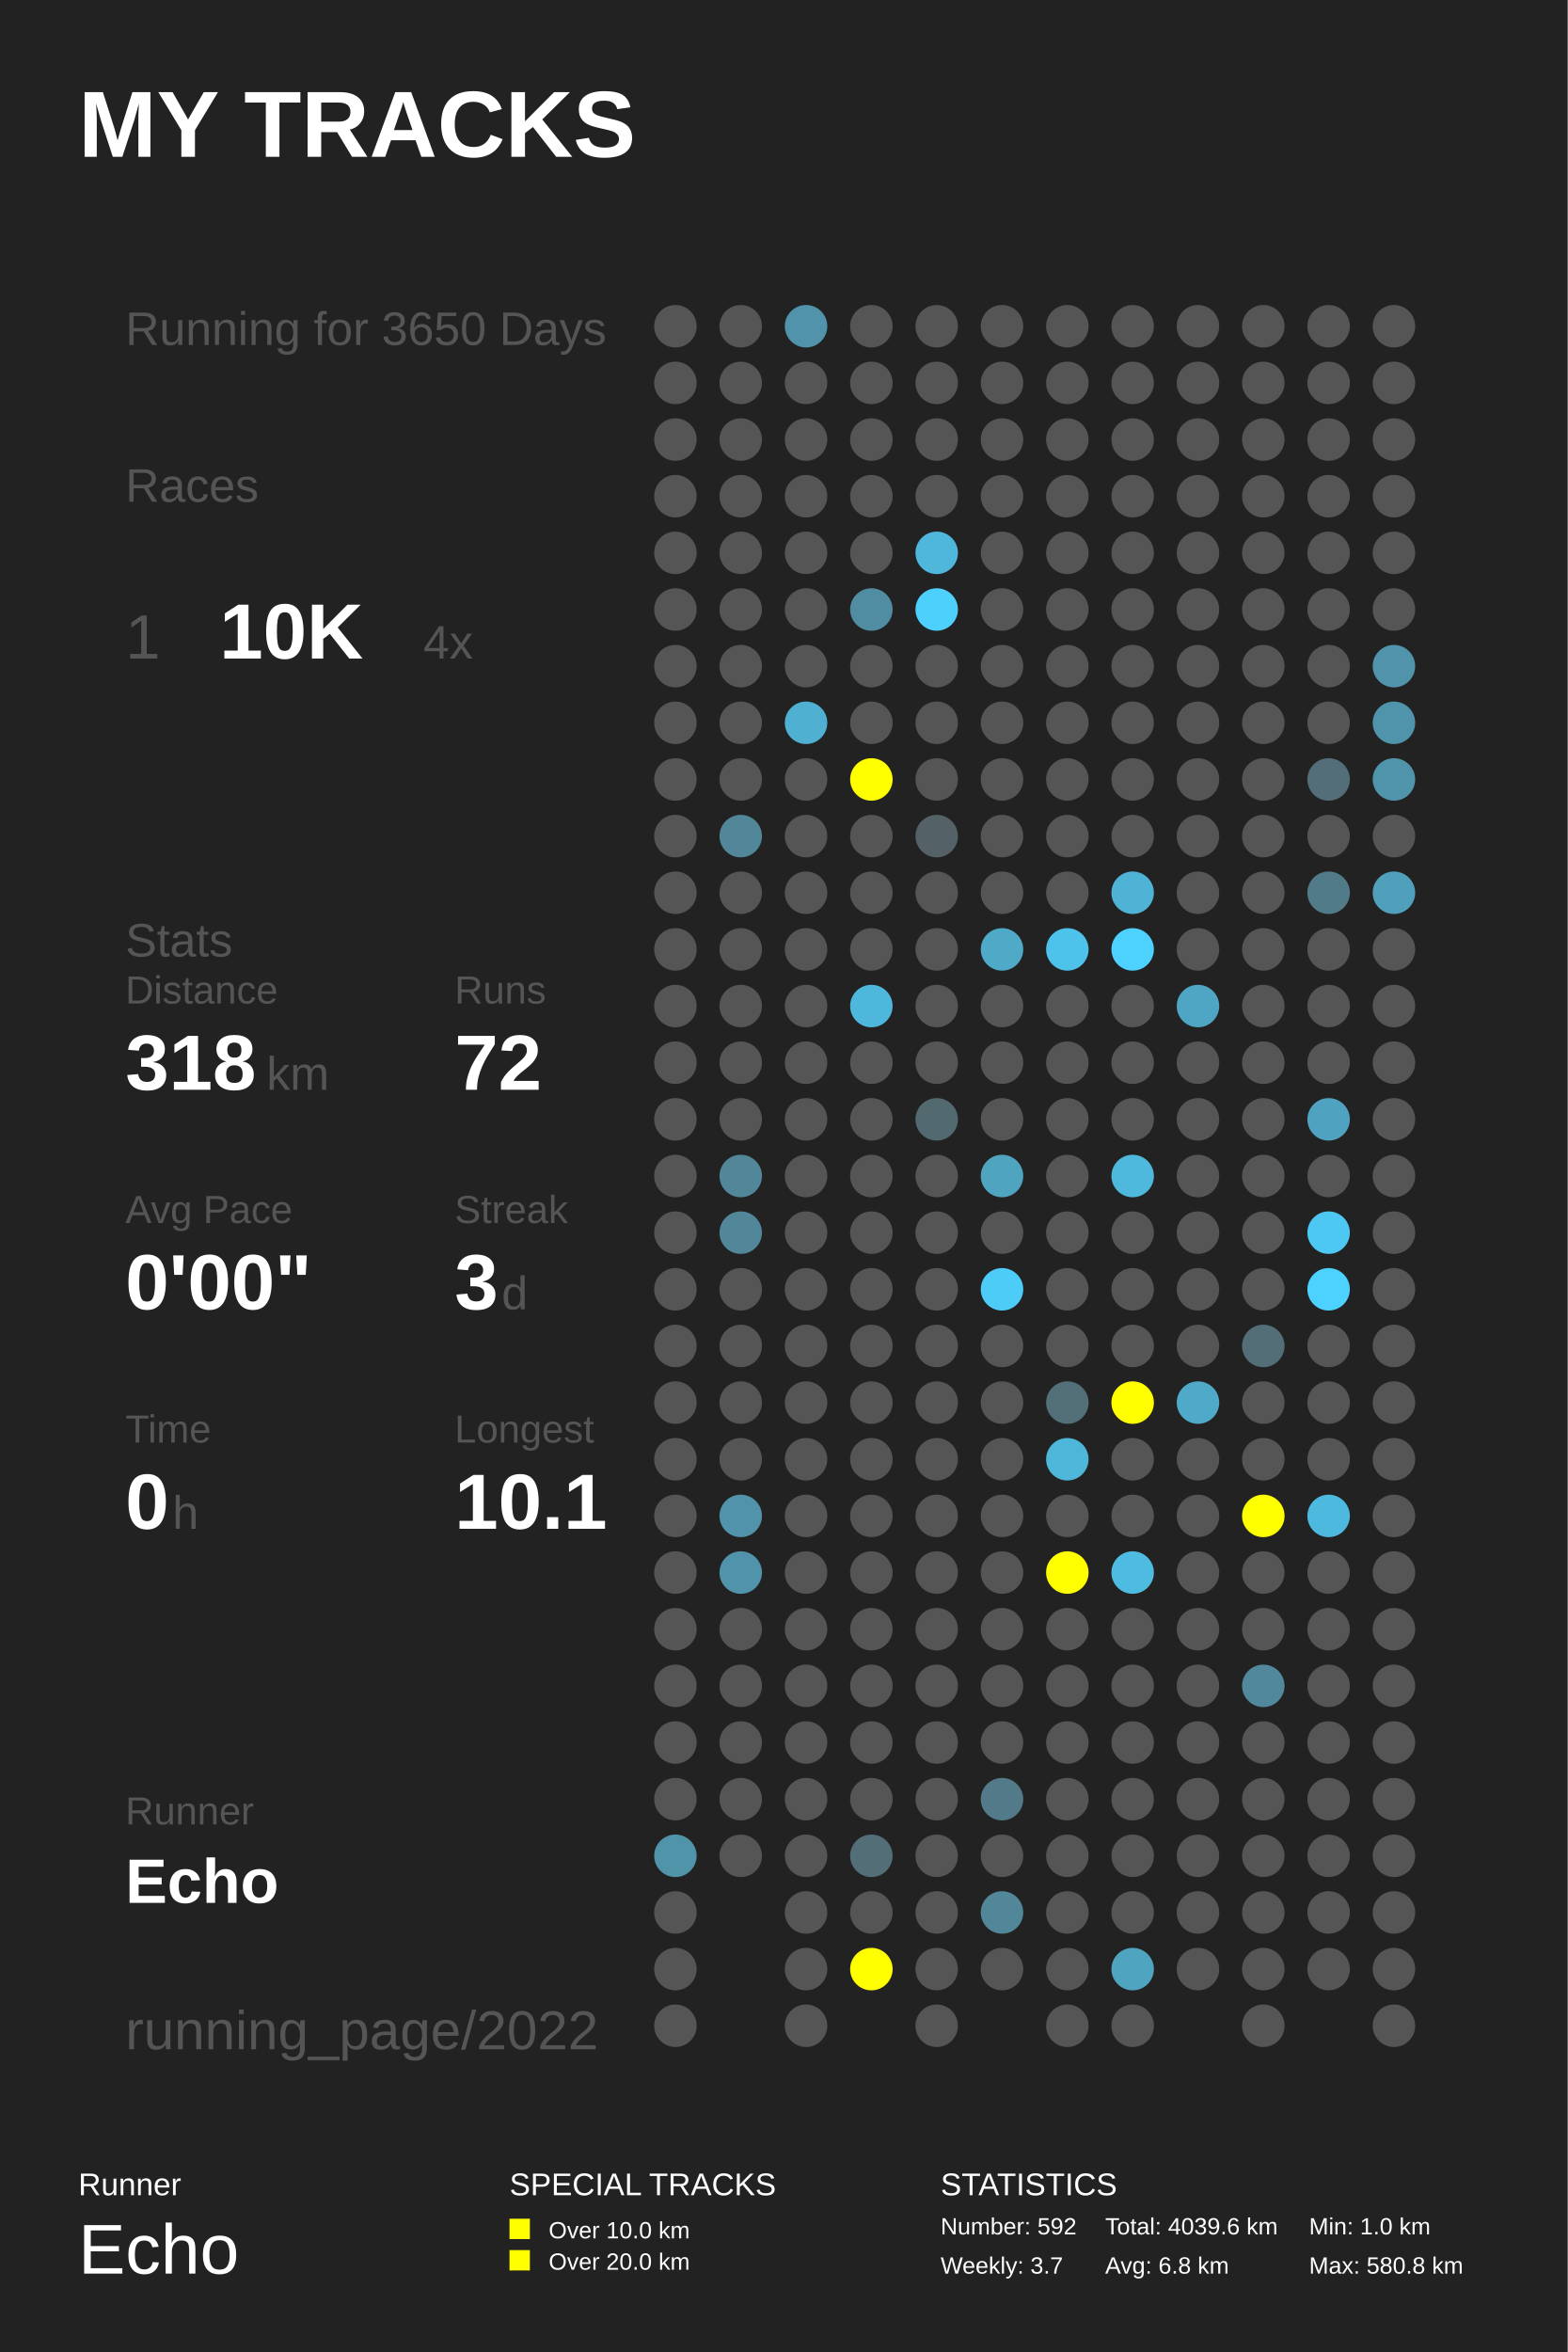
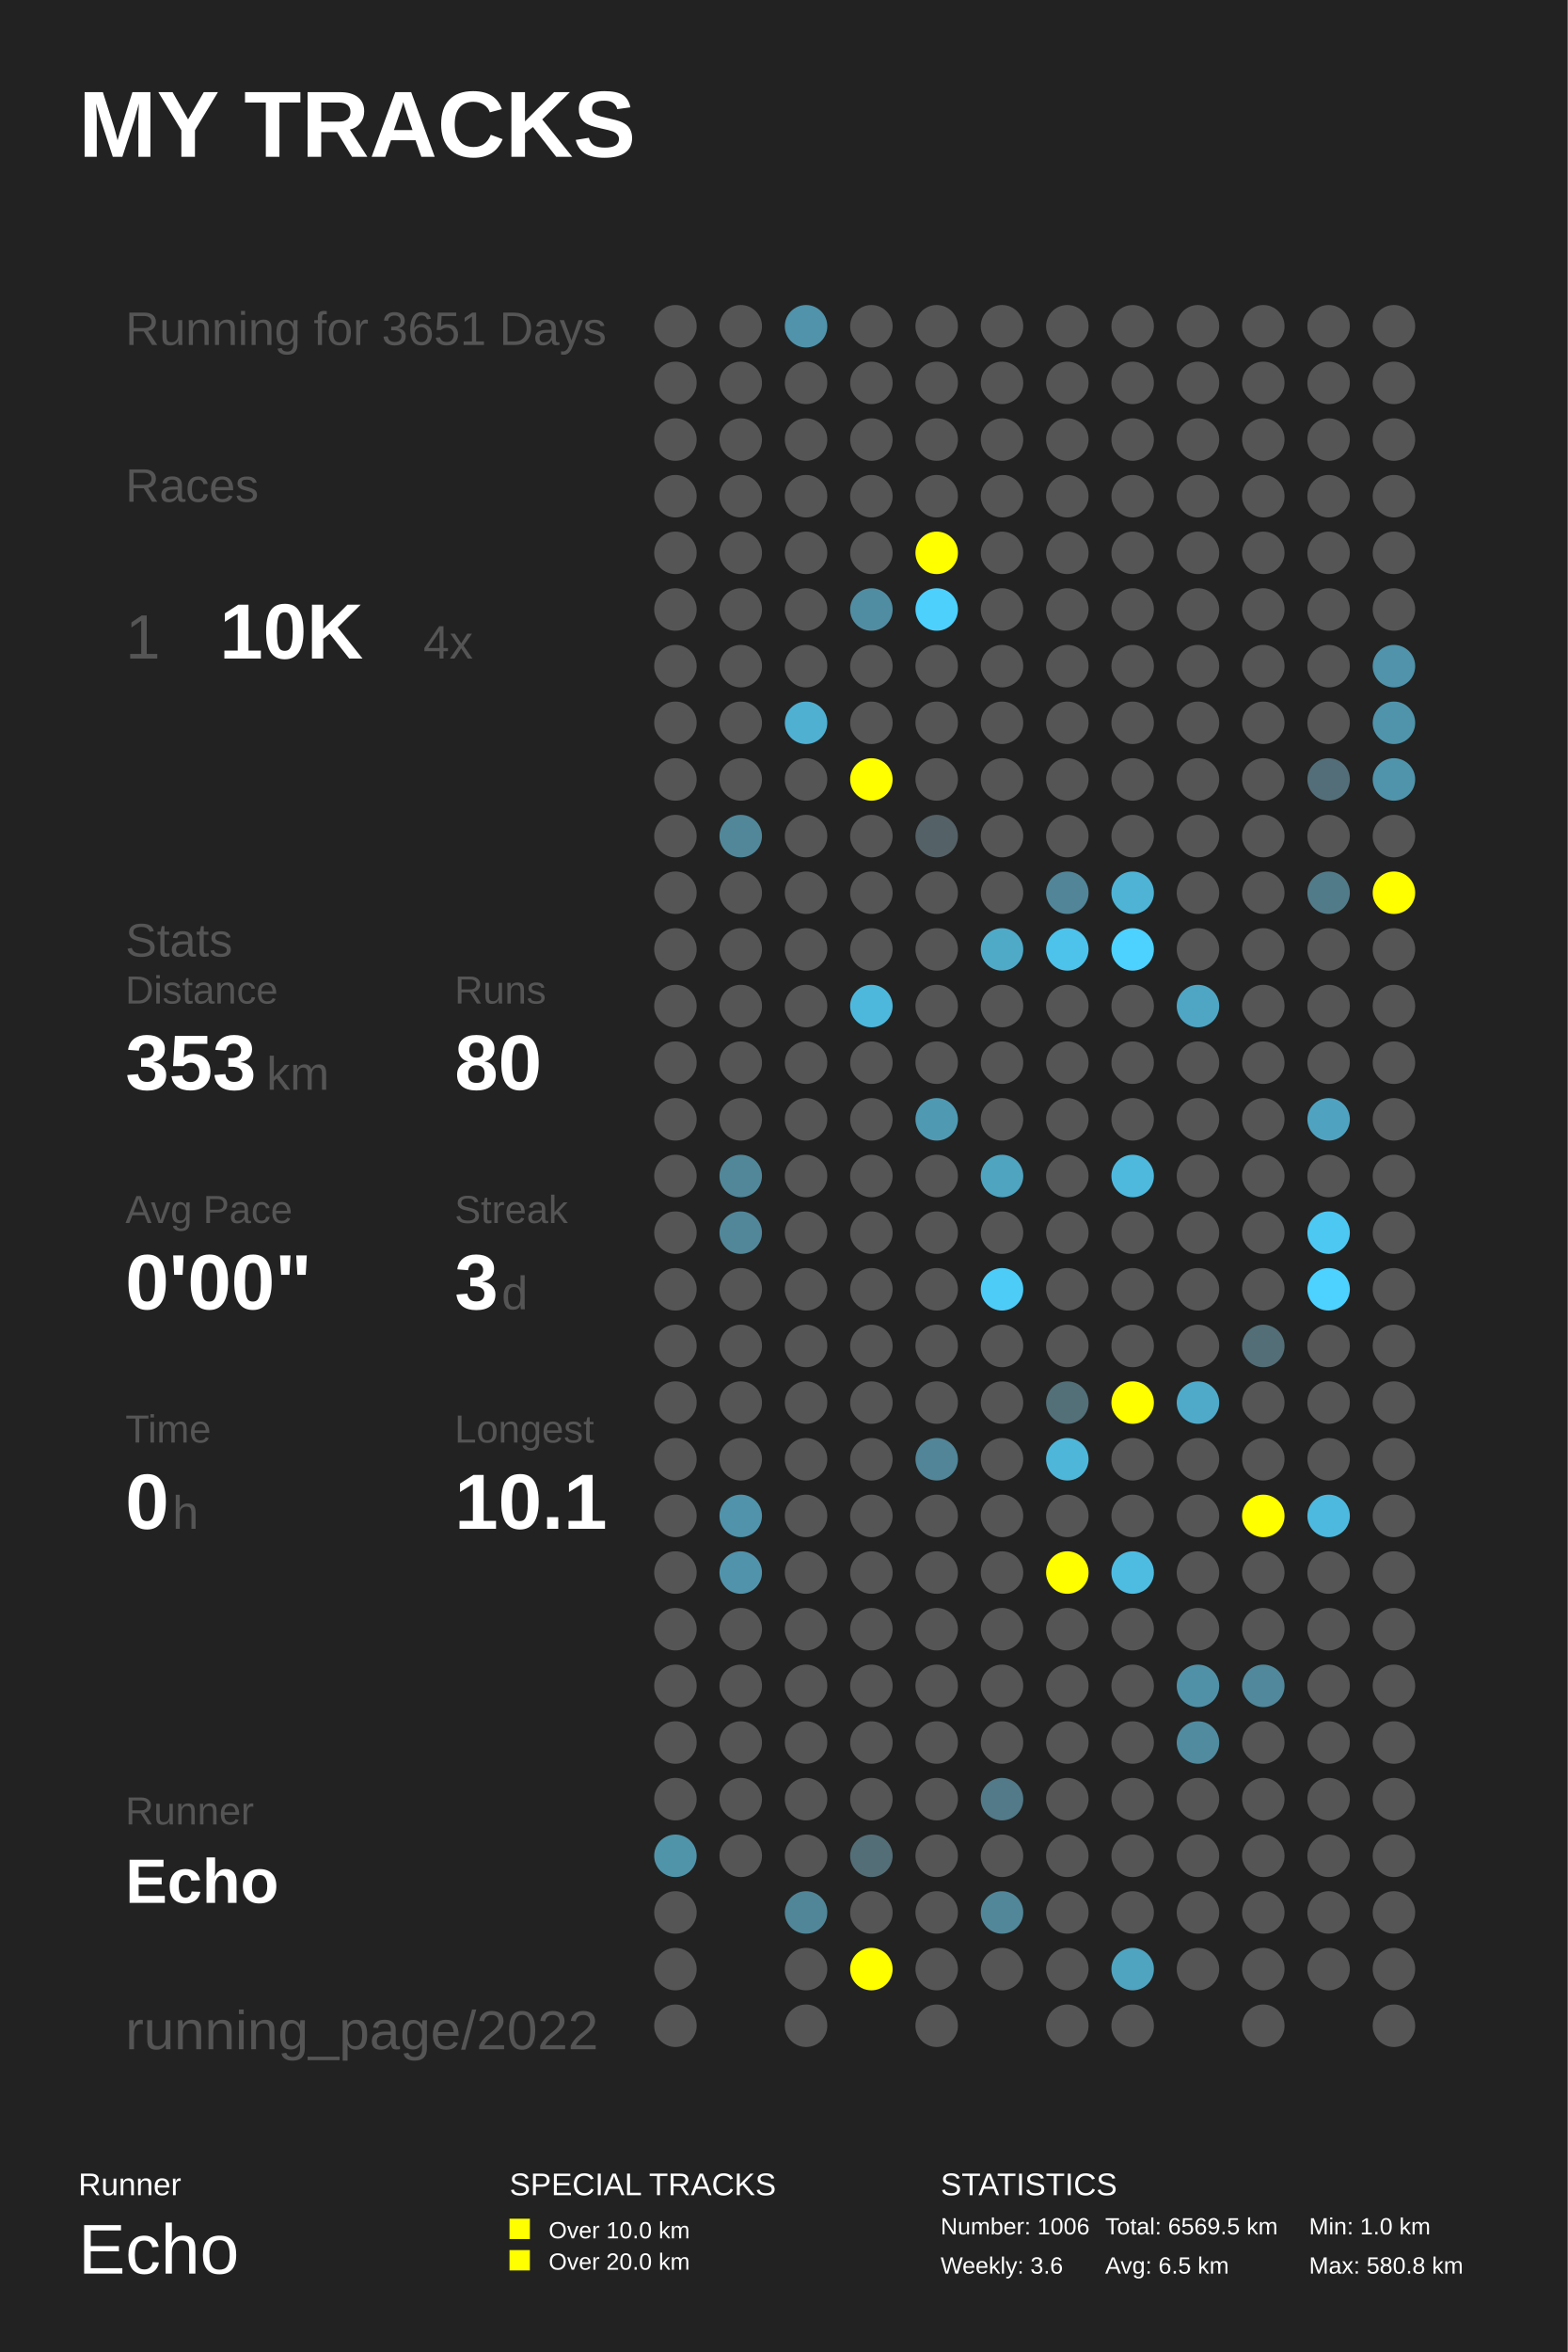
<svg xmlns="http://www.w3.org/2000/svg" baseProfile="full" height="300mm" version="1.1" viewBox="0,0,200,300" width="200mm">
  <defs />
  <rect fill="#222222" height="300" width="200" x="0" y="0" />
  <text fill="#FFFFFF" style="font-size:12px; font-family:Arial; font-weight:bold;" x="10" y="20">MY TRACKS</text>
  <text fill="#FFFFFF" style="font-size:4px; font-family:Arial" x="10" y="280">Runner</text>
  <text fill="#FFFFFF" style="font-size:9px; font-family:Arial" x="10" y="290">Echo</text>
  <text fill="#FFFFFF" style="font-size:4px; font-family:Arial" x="65" y="280">SPECIAL TRACKS</text>
  <rect fill="#FFFF00" height="2.6" width="2.6" x="65" y="283" />
  <text fill="#FFFFFF" style="font-size:3px; font-family:Arial" x="70" y="285.5">Over 10.0 km</text>
  <rect fill="#FFFF00" height="2.6" width="2.6" x="65" y="287" />
  <text fill="#FFFFFF" style="font-size:3px; font-family:Arial" x="70" y="289.5">Over 20.0 km</text>
  <text fill="#FFFFFF" style="font-size:4px; font-family:Arial" x="120" y="280">STATISTICS</text>
-   <text fill="#FFFFFF" style="font-size:3px; font-family:Arial" x="120" y="285">Number: 592</text>
-   <text fill="#FFFFFF" style="font-size:3px; font-family:Arial" x="120" y="290">Weekly: 3.7</text>
-   <text fill="#FFFFFF" style="font-size:3px; font-family:Arial" x="141" y="285">Total: 4039.6 km</text>
-   <text fill="#FFFFFF" style="font-size:3px; font-family:Arial" x="141" y="290">Avg: 6.8 km</text>
+   <text fill="#FFFFFF" style="font-size:3px; font-family:Arial" x="120" y="285">Number: 1006</text>
+   <text fill="#FFFFFF" style="font-size:3px; font-family:Arial" x="120" y="290">Weekly: 3.6</text>
+   <text fill="#FFFFFF" style="font-size:3px; font-family:Arial" x="141" y="285">Total: 6569.5 km</text>
+   <text fill="#FFFFFF" style="font-size:3px; font-family:Arial" x="141" y="290">Avg: 6.5 km</text>
  <text fill="#FFFFFF" style="font-size:3px; font-family:Arial" x="167" y="285">Min: 1.0 km</text>
  <text fill="#FFFFFF" style="font-size:3px; font-family:Arial" x="167" y="290">Max: 580.8 km</text>
-   <text fill="#555555" style="font-size:6px; font-family:Arial;" x="16" y="44">Running for 3650 Days</text>
+   <text fill="#555555" style="font-size:6px; font-family:Arial;" x="16" y="44">Running for 3651 Days</text>
  <text fill="#555555" style="font-size:6px; font-family:Arial;" x="16" y="64">Races</text>
  <text fill="#555555" style="font-size:8px; font-family:Arial;" x="16" y="84">1</text>
  <text fill="#FFFFFF" style="font-size:10px; font-family:Arial; font-weight:bold;" x="28" y="84">10K</text>
  <text fill="#555555" style="font-size:6px; font-family:Arial;" x="54" y="84">4x</text>
  <text fill="#555555" style="font-size:6px; font-family:Arial;" x="16" y="122">Stats</text>
  <text fill="#555555" style="font-size:5px; font-family:Arial;" x="16" y="128">Distance</text>
-   <text fill="#FFFFFF" style="font-size:10px; font-family:Arial; font-weight:bold;" x="16" y="139">318</text>
+   <text fill="#FFFFFF" style="font-size:10px; font-family:Arial; font-weight:bold;" x="16" y="139">353</text>
  <text fill="#555555" style="font-size:6px; font-family:Arial;" x="34" y="139">km</text>
  <text fill="#555555" style="font-size:5px; font-family:Arial;" x="58" y="128">Runs</text>
-   <text fill="#FFFFFF" style="font-size:10px; font-family:Arial; font-weight:bold;" x="58" y="139">72</text>
+   <text fill="#FFFFFF" style="font-size:10px; font-family:Arial; font-weight:bold;" x="58" y="139">80</text>
  <text fill="#555555" style="font-size:5px; font-family:Arial;" x="16" y="156">Avg Pace</text>
  <text fill="#FFFFFF" style="font-size:10px; font-family:Arial; font-weight:bold;" x="16" y="167">0'00"</text>
  <text fill="#555555" style="font-size:5px; font-family:Arial;" x="58" y="156">Streak</text>
  <text fill="#FFFFFF" style="font-size:10px; font-family:Arial; font-weight:bold;" x="58" y="167">3</text>
  <text fill="#555555" style="font-size:6px; font-family:Arial;" x="64" y="167">d</text>
  <text fill="#555555" style="font-size:5px; font-family:Arial;" x="16" y="184">Time</text>
  <text fill="#FFFFFF" style="font-size:10px; font-family:Arial; font-weight:bold;" x="16" y="195">0</text>
  <text fill="#555555" style="font-size:6px; font-family:Arial;" x="22" y="195">h</text>
  <text fill="#555555" style="font-size:5px; font-family:Arial;" x="58" y="184">Longest</text>
  <text fill="#FFFFFF" style="font-size:10px; font-family:Arial; font-weight:bold;" x="58" y="195">10.1</text>
  <text fill="#555555" style="font-size:5px; font-family:Arial;" x="16" y="232.71">Runner</text>
  <text fill="#FFFFFF" style="font-size:8px; font-family:Arial; font-weight:bold;" x="16" y="242.71">Echo</text>
  <text fill="#555555" style="font-size:7px; font-family:Arial;" x="16" y="261.387">running_page/2022</text>
  <circle cx="86.167" cy="41.613" fill="#555555" r="2.71" />
  <circle cx="86.167" cy="48.839" fill="#555555" r="2.71" />
  <circle cx="86.167" cy="56.065" fill="#555555" r="2.71" />
  <circle cx="86.167" cy="63.29" fill="#555555" r="2.71" />
  <circle cx="86.167" cy="70.516" fill="#555555" r="2.71" />
  <circle cx="86.167" cy="77.742" fill="#555555" r="2.71" />
  <circle cx="86.167" cy="84.968" fill="#555555" r="2.71" />
  <circle cx="86.167" cy="92.194" fill="#555555" r="2.71" />
  <circle cx="86.167" cy="99.419" fill="#555555" r="2.71" />
  <circle cx="86.167" cy="106.645" fill="#555555" r="2.71" />
  <circle cx="86.167" cy="113.871" fill="#555555" r="2.71" />
  <circle cx="86.167" cy="121.097" fill="#555555" r="2.71" />
  <circle cx="86.167" cy="128.323" fill="#555555" r="2.71" />
  <circle cx="86.167" cy="135.548" fill="#555555" r="2.71" />
  <circle cx="86.167" cy="142.774" fill="#555555" r="2.71" />
  <circle cx="86.167" cy="150.0" fill="#555555" r="2.71" />
  <circle cx="86.167" cy="157.226" fill="#555555" r="2.71" />
  <circle cx="86.167" cy="164.452" fill="#555555" r="2.71" />
  <circle cx="86.167" cy="171.677" fill="#555555" r="2.71" />
  <circle cx="86.167" cy="178.903" fill="#555555" r="2.71" />
  <circle cx="86.167" cy="186.129" fill="#555555" r="2.71" />
  <circle cx="86.167" cy="193.355" fill="#555555" r="2.71" />
  <circle cx="86.167" cy="200.581" fill="#555555" r="2.71" />
  <circle cx="86.167" cy="207.806" fill="#555555" r="2.71" />
  <circle cx="86.167" cy="215.032" fill="#555555" r="2.71" />
  <circle cx="86.167" cy="222.258" fill="#555555" r="2.71" />
  <circle cx="86.167" cy="229.484" fill="#555555" r="2.71" />
  <circle cx="86.167" cy="236.71" fill="#5094aa" r="2.71" />
  <circle cx="86.167" cy="243.935" fill="#555555" r="2.71" />
  <circle cx="86.167" cy="251.161" fill="#555555" r="2.71" />
  <circle cx="86.167" cy="258.387" fill="#555555" r="2.71" />
  <circle cx="94.5" cy="41.613" fill="#555555" r="2.71" />
  <circle cx="94.5" cy="48.839" fill="#555555" r="2.71" />
  <circle cx="94.5" cy="56.065" fill="#555555" r="2.71" />
  <circle cx="94.5" cy="63.29" fill="#555555" r="2.71" />
  <circle cx="94.5" cy="70.516" fill="#555555" r="2.71" />
  <circle cx="94.5" cy="77.742" fill="#555555" r="2.71" />
  <circle cx="94.5" cy="84.968" fill="#555555" r="2.71" />
  <circle cx="94.5" cy="92.194" fill="#555555" r="2.71" />
  <circle cx="94.5" cy="99.419" fill="#555555" r="2.71" />
  <circle cx="94.5" cy="106.645" fill="#518799" r="2.71" />
  <circle cx="94.5" cy="113.871" fill="#555555" r="2.71" />
  <circle cx="94.5" cy="121.097" fill="#555555" r="2.71" />
  <circle cx="94.5" cy="128.323" fill="#555555" r="2.71" />
  <circle cx="94.5" cy="135.548" fill="#555555" r="2.71" />
  <circle cx="94.5" cy="142.774" fill="#555555" r="2.71" />
  <circle cx="94.5" cy="150.0" fill="#518799" r="2.71" />
  <circle cx="94.5" cy="157.226" fill="#518799" r="2.71" />
  <circle cx="94.5" cy="164.452" fill="#555555" r="2.71" />
  <circle cx="94.5" cy="171.677" fill="#555555" r="2.71" />
  <circle cx="94.5" cy="178.903" fill="#555555" r="2.71" />
  <circle cx="94.5" cy="186.129" fill="#555555" r="2.71" />
  <circle cx="94.5" cy="193.355" fill="#5093aa" r="2.71" />
  <circle cx="94.5" cy="200.581" fill="#5193aa" r="2.71" />
  <circle cx="94.5" cy="207.806" fill="#555555" r="2.71" />
  <circle cx="94.5" cy="215.032" fill="#555555" r="2.71" />
  <circle cx="94.5" cy="222.258" fill="#555555" r="2.71" />
  <circle cx="94.5" cy="229.484" fill="#555555" r="2.71" />
  <circle cx="94.5" cy="236.71" fill="#555555" r="2.71" />
  <circle cx="102.833" cy="41.613" fill="#5093aa" r="2.71" />
  <circle cx="102.833" cy="48.839" fill="#555555" r="2.71" />
  <circle cx="102.833" cy="56.065" fill="#555555" r="2.71" />
  <circle cx="102.833" cy="63.29" fill="#555555" r="2.71" />
  <circle cx="102.833" cy="70.516" fill="#555555" r="2.71" />
  <circle cx="102.833" cy="77.742" fill="#555555" r="2.71" />
  <circle cx="102.833" cy="84.968" fill="#555555" r="2.71" />
  <circle cx="102.833" cy="92.194" fill="#4fb0d2" r="2.71" />
  <circle cx="102.833" cy="99.419" fill="#555555" r="2.71" />
  <circle cx="102.833" cy="106.645" fill="#555555" r="2.71" />
  <circle cx="102.833" cy="113.871" fill="#555555" r="2.71" />
  <circle cx="102.833" cy="121.097" fill="#555555" r="2.71" />
  <circle cx="102.833" cy="128.323" fill="#555555" r="2.71" />
  <circle cx="102.833" cy="135.548" fill="#555555" r="2.71" />
  <circle cx="102.833" cy="142.774" fill="#555555" r="2.71" />
  <circle cx="102.833" cy="150.0" fill="#555555" r="2.71" />
  <circle cx="102.833" cy="157.226" fill="#555555" r="2.71" />
  <circle cx="102.833" cy="164.452" fill="#555555" r="2.71" />
  <circle cx="102.833" cy="171.677" fill="#555555" r="2.71" />
  <circle cx="102.833" cy="178.903" fill="#555555" r="2.71" />
  <circle cx="102.833" cy="186.129" fill="#555555" r="2.71" />
  <circle cx="102.833" cy="193.355" fill="#555555" r="2.71" />
  <circle cx="102.833" cy="200.581" fill="#555555" r="2.71" />
  <circle cx="102.833" cy="207.806" fill="#555555" r="2.71" />
  <circle cx="102.833" cy="215.032" fill="#555555" r="2.71" />
  <circle cx="102.833" cy="222.258" fill="#555555" r="2.71" />
  <circle cx="102.833" cy="229.484" fill="#555555" r="2.71" />
  <circle cx="102.833" cy="236.71" fill="#555555" r="2.71" />
-   <circle cx="102.833" cy="243.935" fill="#555555" r="2.71" />
+   <circle cx="102.833" cy="243.935" fill="#518698" r="2.71" />
  <circle cx="102.833" cy="251.161" fill="#555555" r="2.71" />
  <circle cx="102.833" cy="258.387" fill="#555555" r="2.71" />
  <circle cx="111.167" cy="41.613" fill="#555555" r="2.71" />
  <circle cx="111.167" cy="48.839" fill="#555555" r="2.71" />
  <circle cx="111.167" cy="56.065" fill="#555555" r="2.71" />
  <circle cx="111.167" cy="63.29" fill="#555555" r="2.71" />
  <circle cx="111.167" cy="70.516" fill="#555555" r="2.71" />
  <circle cx="111.167" cy="77.742" fill="#518da2" r="2.71" />
  <circle cx="111.167" cy="84.968" fill="#555555" r="2.71" />
  <circle cx="111.167" cy="92.194" fill="#555555" r="2.71" />
  <circle cx="111.167" cy="99.419" fill="#FFFF00" r="2.71" />
  <circle cx="111.167" cy="106.645" fill="#555555" r="2.71" />
  <circle cx="111.167" cy="113.871" fill="#555555" r="2.71" />
  <circle cx="111.167" cy="121.097" fill="#555555" r="2.71" />
  <circle cx="111.167" cy="128.323" fill="#4eb8dc" r="2.71" />
  <circle cx="111.167" cy="135.548" fill="#555555" r="2.71" />
  <circle cx="111.167" cy="142.774" fill="#555555" r="2.71" />
  <circle cx="111.167" cy="150.0" fill="#555555" r="2.71" />
  <circle cx="111.167" cy="157.226" fill="#555555" r="2.71" />
  <circle cx="111.167" cy="164.452" fill="#555555" r="2.71" />
  <circle cx="111.167" cy="171.677" fill="#555555" r="2.71" />
  <circle cx="111.167" cy="178.903" fill="#555555" r="2.71" />
  <circle cx="111.167" cy="186.129" fill="#555555" r="2.71" />
  <circle cx="111.167" cy="193.355" fill="#555555" r="2.71" />
  <circle cx="111.167" cy="200.581" fill="#555555" r="2.71" />
  <circle cx="111.167" cy="207.806" fill="#555555" r="2.71" />
  <circle cx="111.167" cy="215.032" fill="#555555" r="2.71" />
  <circle cx="111.167" cy="222.258" fill="#555555" r="2.71" />
  <circle cx="111.167" cy="229.484" fill="#555555" r="2.71" />
  <circle cx="111.167" cy="236.71" fill="#536e77" r="2.71" />
  <circle cx="111.167" cy="243.935" fill="#555555" r="2.71" />
  <circle cx="111.167" cy="251.161" fill="#FFFF00" r="2.71" />
  <circle cx="119.5" cy="41.613" fill="#555555" r="2.71" />
  <circle cx="119.5" cy="48.839" fill="#555555" r="2.71" />
  <circle cx="119.5" cy="56.065" fill="#555555" r="2.71" />
  <circle cx="119.5" cy="63.29" fill="#555555" r="2.71" />
-   <circle cx="119.5" cy="70.516" fill="#4eb7db" r="2.71" />
+   <circle cx="119.5" cy="70.516" fill="#FFFF00" r="2.71" />
  <circle cx="119.5" cy="77.742" fill="#4dd0fc" r="2.71" />
  <circle cx="119.5" cy="84.968" fill="#555555" r="2.71" />
  <circle cx="119.5" cy="92.194" fill="#555555" r="2.71" />
  <circle cx="119.5" cy="99.419" fill="#555555" r="2.71" />
  <circle cx="119.5" cy="106.645" fill="#546166" r="2.71" />
  <circle cx="119.5" cy="113.871" fill="#555555" r="2.71" />
  <circle cx="119.5" cy="121.097" fill="#555555" r="2.71" />
  <circle cx="119.5" cy="128.323" fill="#555555" r="2.71" />
  <circle cx="119.5" cy="135.548" fill="#555555" r="2.71" />
-   <circle cx="119.5" cy="142.774" fill="#536970" r="2.71" />
+   <circle cx="119.5" cy="142.774" fill="#5099b2" r="2.71" />
  <circle cx="119.5" cy="150.0" fill="#555555" r="2.71" />
  <circle cx="119.5" cy="157.226" fill="#555555" r="2.71" />
  <circle cx="119.5" cy="164.452" fill="#555555" r="2.71" />
  <circle cx="119.5" cy="171.677" fill="#555555" r="2.71" />
  <circle cx="119.5" cy="178.903" fill="#555555" r="2.71" />
-   <circle cx="119.5" cy="186.129" fill="#555555" r="2.71" />
+   <circle cx="119.5" cy="186.129" fill="#518597" r="2.71" />
  <circle cx="119.5" cy="193.355" fill="#555555" r="2.71" />
  <circle cx="119.5" cy="200.581" fill="#555555" r="2.71" />
  <circle cx="119.5" cy="207.806" fill="#555555" r="2.71" />
  <circle cx="119.5" cy="215.032" fill="#555555" r="2.71" />
  <circle cx="119.5" cy="222.258" fill="#555555" r="2.71" />
  <circle cx="119.5" cy="229.484" fill="#555555" r="2.71" />
  <circle cx="119.5" cy="236.71" fill="#555555" r="2.71" />
  <circle cx="119.5" cy="243.935" fill="#555555" r="2.71" />
  <circle cx="119.5" cy="251.161" fill="#555555" r="2.71" />
  <circle cx="119.5" cy="258.387" fill="#555555" r="2.71" />
  <circle cx="127.833" cy="41.613" fill="#555555" r="2.71" />
  <circle cx="127.833" cy="48.839" fill="#555555" r="2.71" />
  <circle cx="127.833" cy="56.065" fill="#555555" r="2.71" />
  <circle cx="127.833" cy="63.29" fill="#555555" r="2.71" />
  <circle cx="127.833" cy="70.516" fill="#555555" r="2.71" />
  <circle cx="127.833" cy="77.742" fill="#555555" r="2.71" />
  <circle cx="127.833" cy="84.968" fill="#555555" r="2.71" />
  <circle cx="127.833" cy="92.194" fill="#555555" r="2.71" />
  <circle cx="127.833" cy="99.419" fill="#555555" r="2.71" />
  <circle cx="127.833" cy="106.645" fill="#555555" r="2.71" />
  <circle cx="127.833" cy="113.871" fill="#555555" r="2.71" />
  <circle cx="127.833" cy="121.097" fill="#4faac8" r="2.71" />
  <circle cx="127.833" cy="128.323" fill="#555555" r="2.71" />
  <circle cx="127.833" cy="135.548" fill="#555555" r="2.71" />
  <circle cx="127.833" cy="142.774" fill="#555555" r="2.71" />
  <circle cx="127.833" cy="150.0" fill="#4fa4c0" r="2.71" />
  <circle cx="127.833" cy="157.226" fill="#555555" r="2.71" />
  <circle cx="127.833" cy="164.452" fill="#4dccf8" r="2.71" />
  <circle cx="127.833" cy="171.677" fill="#555555" r="2.71" />
  <circle cx="127.833" cy="178.903" fill="#555555" r="2.71" />
  <circle cx="127.833" cy="186.129" fill="#555555" r="2.71" />
  <circle cx="127.833" cy="193.355" fill="#555555" r="2.71" />
  <circle cx="127.833" cy="200.581" fill="#555555" r="2.71" />
  <circle cx="127.833" cy="207.806" fill="#555555" r="2.71" />
  <circle cx="127.833" cy="215.032" fill="#555555" r="2.71" />
  <circle cx="127.833" cy="222.258" fill="#555555" r="2.71" />
  <circle cx="127.833" cy="229.484" fill="#527a88" r="2.71" />
  <circle cx="127.833" cy="236.71" fill="#555555" r="2.71" />
  <circle cx="127.833" cy="243.935" fill="#518799" r="2.71" />
  <circle cx="127.833" cy="251.161" fill="#555555" r="2.71" />
  <circle cx="136.167" cy="41.613" fill="#555555" r="2.71" />
  <circle cx="136.167" cy="48.839" fill="#555555" r="2.71" />
  <circle cx="136.167" cy="56.065" fill="#555555" r="2.71" />
  <circle cx="136.167" cy="63.29" fill="#555555" r="2.71" />
  <circle cx="136.167" cy="70.516" fill="#555555" r="2.71" />
  <circle cx="136.167" cy="77.742" fill="#555555" r="2.71" />
  <circle cx="136.167" cy="84.968" fill="#555555" r="2.71" />
  <circle cx="136.167" cy="92.194" fill="#555555" r="2.71" />
  <circle cx="136.167" cy="99.419" fill="#555555" r="2.71" />
  <circle cx="136.167" cy="106.645" fill="#555555" r="2.71" />
-   <circle cx="136.167" cy="113.871" fill="#555555" r="2.71" />
+   <circle cx="136.167" cy="113.871" fill="#518597" r="2.71" />
  <circle cx="136.167" cy="121.097" fill="#4dc2ea" r="2.71" />
  <circle cx="136.167" cy="128.323" fill="#555555" r="2.71" />
  <circle cx="136.167" cy="135.548" fill="#555555" r="2.71" />
  <circle cx="136.167" cy="142.774" fill="#555555" r="2.71" />
  <circle cx="136.167" cy="150.0" fill="#555555" r="2.71" />
  <circle cx="136.167" cy="157.226" fill="#555555" r="2.71" />
  <circle cx="136.167" cy="164.452" fill="#555555" r="2.71" />
  <circle cx="136.167" cy="171.677" fill="#555555" r="2.71" />
  <circle cx="136.167" cy="178.903" fill="#536f78" r="2.71" />
  <circle cx="136.167" cy="186.129" fill="#4eb6d9" r="2.71" />
  <circle cx="136.167" cy="193.355" fill="#555555" r="2.71" />
  <circle cx="136.167" cy="200.581" fill="#FFFF00" r="2.71" />
  <circle cx="136.167" cy="207.806" fill="#555555" r="2.71" />
  <circle cx="136.167" cy="215.032" fill="#555555" r="2.71" />
  <circle cx="136.167" cy="222.258" fill="#555555" r="2.71" />
  <circle cx="136.167" cy="229.484" fill="#555555" r="2.71" />
  <circle cx="136.167" cy="236.71" fill="#555555" r="2.71" />
  <circle cx="136.167" cy="243.935" fill="#555555" r="2.71" />
  <circle cx="136.167" cy="251.161" fill="#555555" r="2.71" />
  <circle cx="136.167" cy="258.387" fill="#555555" r="2.71" />
  <circle cx="144.5" cy="41.613" fill="#555555" r="2.71" />
  <circle cx="144.5" cy="48.839" fill="#555555" r="2.71" />
  <circle cx="144.5" cy="56.065" fill="#555555" r="2.71" />
  <circle cx="144.5" cy="63.29" fill="#555555" r="2.71" />
  <circle cx="144.5" cy="70.516" fill="#555555" r="2.71" />
  <circle cx="144.5" cy="77.742" fill="#555555" r="2.71" />
  <circle cx="144.5" cy="84.968" fill="#555555" r="2.71" />
  <circle cx="144.5" cy="92.194" fill="#555555" r="2.71" />
  <circle cx="144.5" cy="99.419" fill="#555555" r="2.71" />
  <circle cx="144.5" cy="106.645" fill="#555555" r="2.71" />
  <circle cx="144.5" cy="113.871" fill="#4eb3d5" r="2.71" />
  <circle cx="144.5" cy="121.097" fill="#4dd1fe" r="2.71" />
  <circle cx="144.5" cy="128.323" fill="#555555" r="2.71" />
  <circle cx="144.5" cy="135.548" fill="#555555" r="2.71" />
  <circle cx="144.5" cy="142.774" fill="#555555" r="2.71" />
  <circle cx="144.5" cy="150.0" fill="#4eb9dd" r="2.71" />
  <circle cx="144.5" cy="157.226" fill="#555555" r="2.71" />
  <circle cx="144.5" cy="164.452" fill="#555555" r="2.71" />
  <circle cx="144.5" cy="171.677" fill="#555555" r="2.71" />
  <circle cx="144.5" cy="178.903" fill="#FFFF00" r="2.71" />
  <circle cx="144.5" cy="186.129" fill="#555555" r="2.71" />
  <circle cx="144.5" cy="193.355" fill="#555555" r="2.71" />
  <circle cx="144.5" cy="200.581" fill="#4ebce1" r="2.71" />
  <circle cx="144.5" cy="207.806" fill="#555555" r="2.71" />
  <circle cx="144.5" cy="215.032" fill="#555555" r="2.71" />
  <circle cx="144.5" cy="222.258" fill="#555555" r="2.71" />
  <circle cx="144.5" cy="229.484" fill="#555555" r="2.71" />
  <circle cx="144.5" cy="236.71" fill="#555555" r="2.71" />
  <circle cx="144.5" cy="243.935" fill="#555555" r="2.71" />
  <circle cx="144.5" cy="251.161" fill="#4fa4c0" r="2.71" />
  <circle cx="144.5" cy="258.387" fill="#555555" r="2.71" />
  <circle cx="152.833" cy="41.613" fill="#555555" r="2.71" />
  <circle cx="152.833" cy="48.839" fill="#555555" r="2.71" />
  <circle cx="152.833" cy="56.065" fill="#555555" r="2.71" />
  <circle cx="152.833" cy="63.29" fill="#555555" r="2.71" />
  <circle cx="152.833" cy="70.516" fill="#555555" r="2.71" />
  <circle cx="152.833" cy="77.742" fill="#555555" r="2.71" />
  <circle cx="152.833" cy="84.968" fill="#555555" r="2.71" />
  <circle cx="152.833" cy="92.194" fill="#555555" r="2.71" />
  <circle cx="152.833" cy="99.419" fill="#555555" r="2.71" />
  <circle cx="152.833" cy="106.645" fill="#555555" r="2.71" />
  <circle cx="152.833" cy="113.871" fill="#555555" r="2.71" />
  <circle cx="152.833" cy="121.097" fill="#555555" r="2.71" />
  <circle cx="152.833" cy="128.323" fill="#4fa6c4" r="2.71" />
  <circle cx="152.833" cy="135.548" fill="#555555" r="2.71" />
  <circle cx="152.833" cy="142.774" fill="#555555" r="2.71" />
  <circle cx="152.833" cy="150.0" fill="#555555" r="2.71" />
  <circle cx="152.833" cy="157.226" fill="#555555" r="2.71" />
  <circle cx="152.833" cy="164.452" fill="#555555" r="2.71" />
  <circle cx="152.833" cy="171.677" fill="#555555" r="2.71" />
  <circle cx="152.833" cy="178.903" fill="#4faac9" r="2.71" />
  <circle cx="152.833" cy="186.129" fill="#555555" r="2.71" />
  <circle cx="152.833" cy="193.355" fill="#555555" r="2.71" />
  <circle cx="152.833" cy="200.581" fill="#555555" r="2.71" />
  <circle cx="152.833" cy="207.806" fill="#555555" r="2.71" />
-   <circle cx="152.833" cy="215.032" fill="#555555" r="2.71" />
-   <circle cx="152.833" cy="222.258" fill="#555555" r="2.71" />
+   <circle cx="152.833" cy="215.032" fill="#5191a7" r="2.71" />
+   <circle cx="152.833" cy="222.258" fill="#518b9f" r="2.71" />
  <circle cx="152.833" cy="229.484" fill="#555555" r="2.71" />
  <circle cx="152.833" cy="236.71" fill="#555555" r="2.71" />
  <circle cx="152.833" cy="243.935" fill="#555555" r="2.71" />
  <circle cx="152.833" cy="251.161" fill="#555555" r="2.71" />
  <circle cx="161.167" cy="41.613" fill="#555555" r="2.71" />
  <circle cx="161.167" cy="48.839" fill="#555555" r="2.71" />
  <circle cx="161.167" cy="56.065" fill="#555555" r="2.71" />
  <circle cx="161.167" cy="63.29" fill="#555555" r="2.71" />
  <circle cx="161.167" cy="70.516" fill="#555555" r="2.71" />
  <circle cx="161.167" cy="77.742" fill="#555555" r="2.71" />
  <circle cx="161.167" cy="84.968" fill="#555555" r="2.71" />
  <circle cx="161.167" cy="92.194" fill="#555555" r="2.71" />
  <circle cx="161.167" cy="99.419" fill="#555555" r="2.71" />
  <circle cx="161.167" cy="106.645" fill="#555555" r="2.71" />
  <circle cx="161.167" cy="113.871" fill="#555555" r="2.71" />
  <circle cx="161.167" cy="121.097" fill="#555555" r="2.71" />
  <circle cx="161.167" cy="128.323" fill="#555555" r="2.71" />
  <circle cx="161.167" cy="135.548" fill="#555555" r="2.71" />
  <circle cx="161.167" cy="142.774" fill="#555555" r="2.71" />
  <circle cx="161.167" cy="150.0" fill="#555555" r="2.71" />
  <circle cx="161.167" cy="157.226" fill="#555555" r="2.71" />
  <circle cx="161.167" cy="164.452" fill="#555555" r="2.71" />
  <circle cx="161.167" cy="171.677" fill="#536e77" r="2.71" />
  <circle cx="161.167" cy="178.903" fill="#555555" r="2.71" />
  <circle cx="161.167" cy="186.129" fill="#555555" r="2.71" />
  <circle cx="161.167" cy="193.355" fill="#FFFF00" r="2.71" />
  <circle cx="161.167" cy="200.581" fill="#555555" r="2.71" />
  <circle cx="161.167" cy="207.806" fill="#555555" r="2.71" />
  <circle cx="161.167" cy="215.032" fill="#51889b" r="2.71" />
  <circle cx="161.167" cy="222.258" fill="#555555" r="2.71" />
  <circle cx="161.167" cy="229.484" fill="#555555" r="2.71" />
  <circle cx="161.167" cy="236.71" fill="#555555" r="2.71" />
  <circle cx="161.167" cy="243.935" fill="#555555" r="2.71" />
  <circle cx="161.167" cy="251.161" fill="#555555" r="2.71" />
  <circle cx="161.167" cy="258.387" fill="#555555" r="2.71" />
  <circle cx="169.5" cy="41.613" fill="#555555" r="2.71" />
  <circle cx="169.5" cy="48.839" fill="#555555" r="2.71" />
  <circle cx="169.5" cy="56.065" fill="#555555" r="2.71" />
  <circle cx="169.5" cy="63.29" fill="#555555" r="2.71" />
  <circle cx="169.5" cy="70.516" fill="#555555" r="2.71" />
  <circle cx="169.5" cy="77.742" fill="#555555" r="2.71" />
  <circle cx="169.5" cy="84.968" fill="#555555" r="2.71" />
  <circle cx="169.5" cy="92.194" fill="#555555" r="2.71" />
  <circle cx="169.5" cy="99.419" fill="#536e78" r="2.71" />
  <circle cx="169.5" cy="106.645" fill="#555555" r="2.71" />
  <circle cx="169.5" cy="113.871" fill="#527b89" r="2.71" />
  <circle cx="169.5" cy="121.097" fill="#555555" r="2.71" />
  <circle cx="169.5" cy="128.323" fill="#555555" r="2.71" />
  <circle cx="169.5" cy="135.548" fill="#555555" r="2.71" />
  <circle cx="169.5" cy="142.774" fill="#4fa3c0" r="2.71" />
  <circle cx="169.5" cy="150.0" fill="#555555" r="2.71" />
  <circle cx="169.5" cy="157.226" fill="#4dc8f2" r="2.71" />
  <circle cx="169.5" cy="164.452" fill="#4dd1fe" r="2.71" />
  <circle cx="169.5" cy="171.677" fill="#555555" r="2.71" />
  <circle cx="169.5" cy="178.903" fill="#555555" r="2.71" />
  <circle cx="169.5" cy="186.129" fill="#555555" r="2.71" />
  <circle cx="169.5" cy="193.355" fill="#4eb9de" r="2.71" />
  <circle cx="169.5" cy="200.581" fill="#555555" r="2.71" />
  <circle cx="169.5" cy="207.806" fill="#555555" r="2.71" />
  <circle cx="169.5" cy="215.032" fill="#555555" r="2.71" />
  <circle cx="169.5" cy="222.258" fill="#555555" r="2.71" />
  <circle cx="169.5" cy="229.484" fill="#555555" r="2.71" />
  <circle cx="169.5" cy="236.71" fill="#555555" r="2.71" />
  <circle cx="169.5" cy="243.935" fill="#555555" r="2.71" />
  <circle cx="169.5" cy="251.161" fill="#555555" r="2.71" />
  <circle cx="177.833" cy="41.613" fill="#555555" r="2.71" />
  <circle cx="177.833" cy="48.839" fill="#555555" r="2.71" />
  <circle cx="177.833" cy="56.065" fill="#555555" r="2.71" />
  <circle cx="177.833" cy="63.29" fill="#555555" r="2.71" />
  <circle cx="177.833" cy="70.516" fill="#555555" r="2.71" />
  <circle cx="177.833" cy="77.742" fill="#555555" r="2.71" />
  <circle cx="177.833" cy="84.968" fill="#5093aa" r="2.71" />
  <circle cx="177.833" cy="92.194" fill="#5094ab" r="2.71" />
  <circle cx="177.833" cy="99.419" fill="#5094ab" r="2.71" />
  <circle cx="177.833" cy="106.645" fill="#555555" r="2.71" />
-   <circle cx="177.833" cy="113.871" fill="#50a0bb" r="2.71" />
+   <circle cx="177.833" cy="113.871" fill="#FFFF00" r="2.71" />
  <circle cx="177.833" cy="121.097" fill="#555555" r="2.71" />
  <circle cx="177.833" cy="128.323" fill="#555555" r="2.71" />
  <circle cx="177.833" cy="135.548" fill="#555555" r="2.71" />
  <circle cx="177.833" cy="142.774" fill="#555555" r="2.71" />
  <circle cx="177.833" cy="150.0" fill="#555555" r="2.71" />
  <circle cx="177.833" cy="157.226" fill="#555555" r="2.71" />
  <circle cx="177.833" cy="164.452" fill="#555555" r="2.71" />
  <circle cx="177.833" cy="171.677" fill="#555555" r="2.71" />
  <circle cx="177.833" cy="178.903" fill="#555555" r="2.71" />
  <circle cx="177.833" cy="186.129" fill="#555555" r="2.71" />
  <circle cx="177.833" cy="193.355" fill="#555555" r="2.71" />
  <circle cx="177.833" cy="200.581" fill="#555555" r="2.71" />
  <circle cx="177.833" cy="207.806" fill="#555555" r="2.71" />
  <circle cx="177.833" cy="215.032" fill="#555555" r="2.71" />
  <circle cx="177.833" cy="222.258" fill="#555555" r="2.71" />
  <circle cx="177.833" cy="229.484" fill="#555555" r="2.71" />
  <circle cx="177.833" cy="236.71" fill="#555555" r="2.71" />
  <circle cx="177.833" cy="243.935" fill="#555555" r="2.71" />
  <circle cx="177.833" cy="251.161" fill="#555555" r="2.71" />
  <circle cx="177.833" cy="258.387" fill="#555555" r="2.71" />
</svg>
